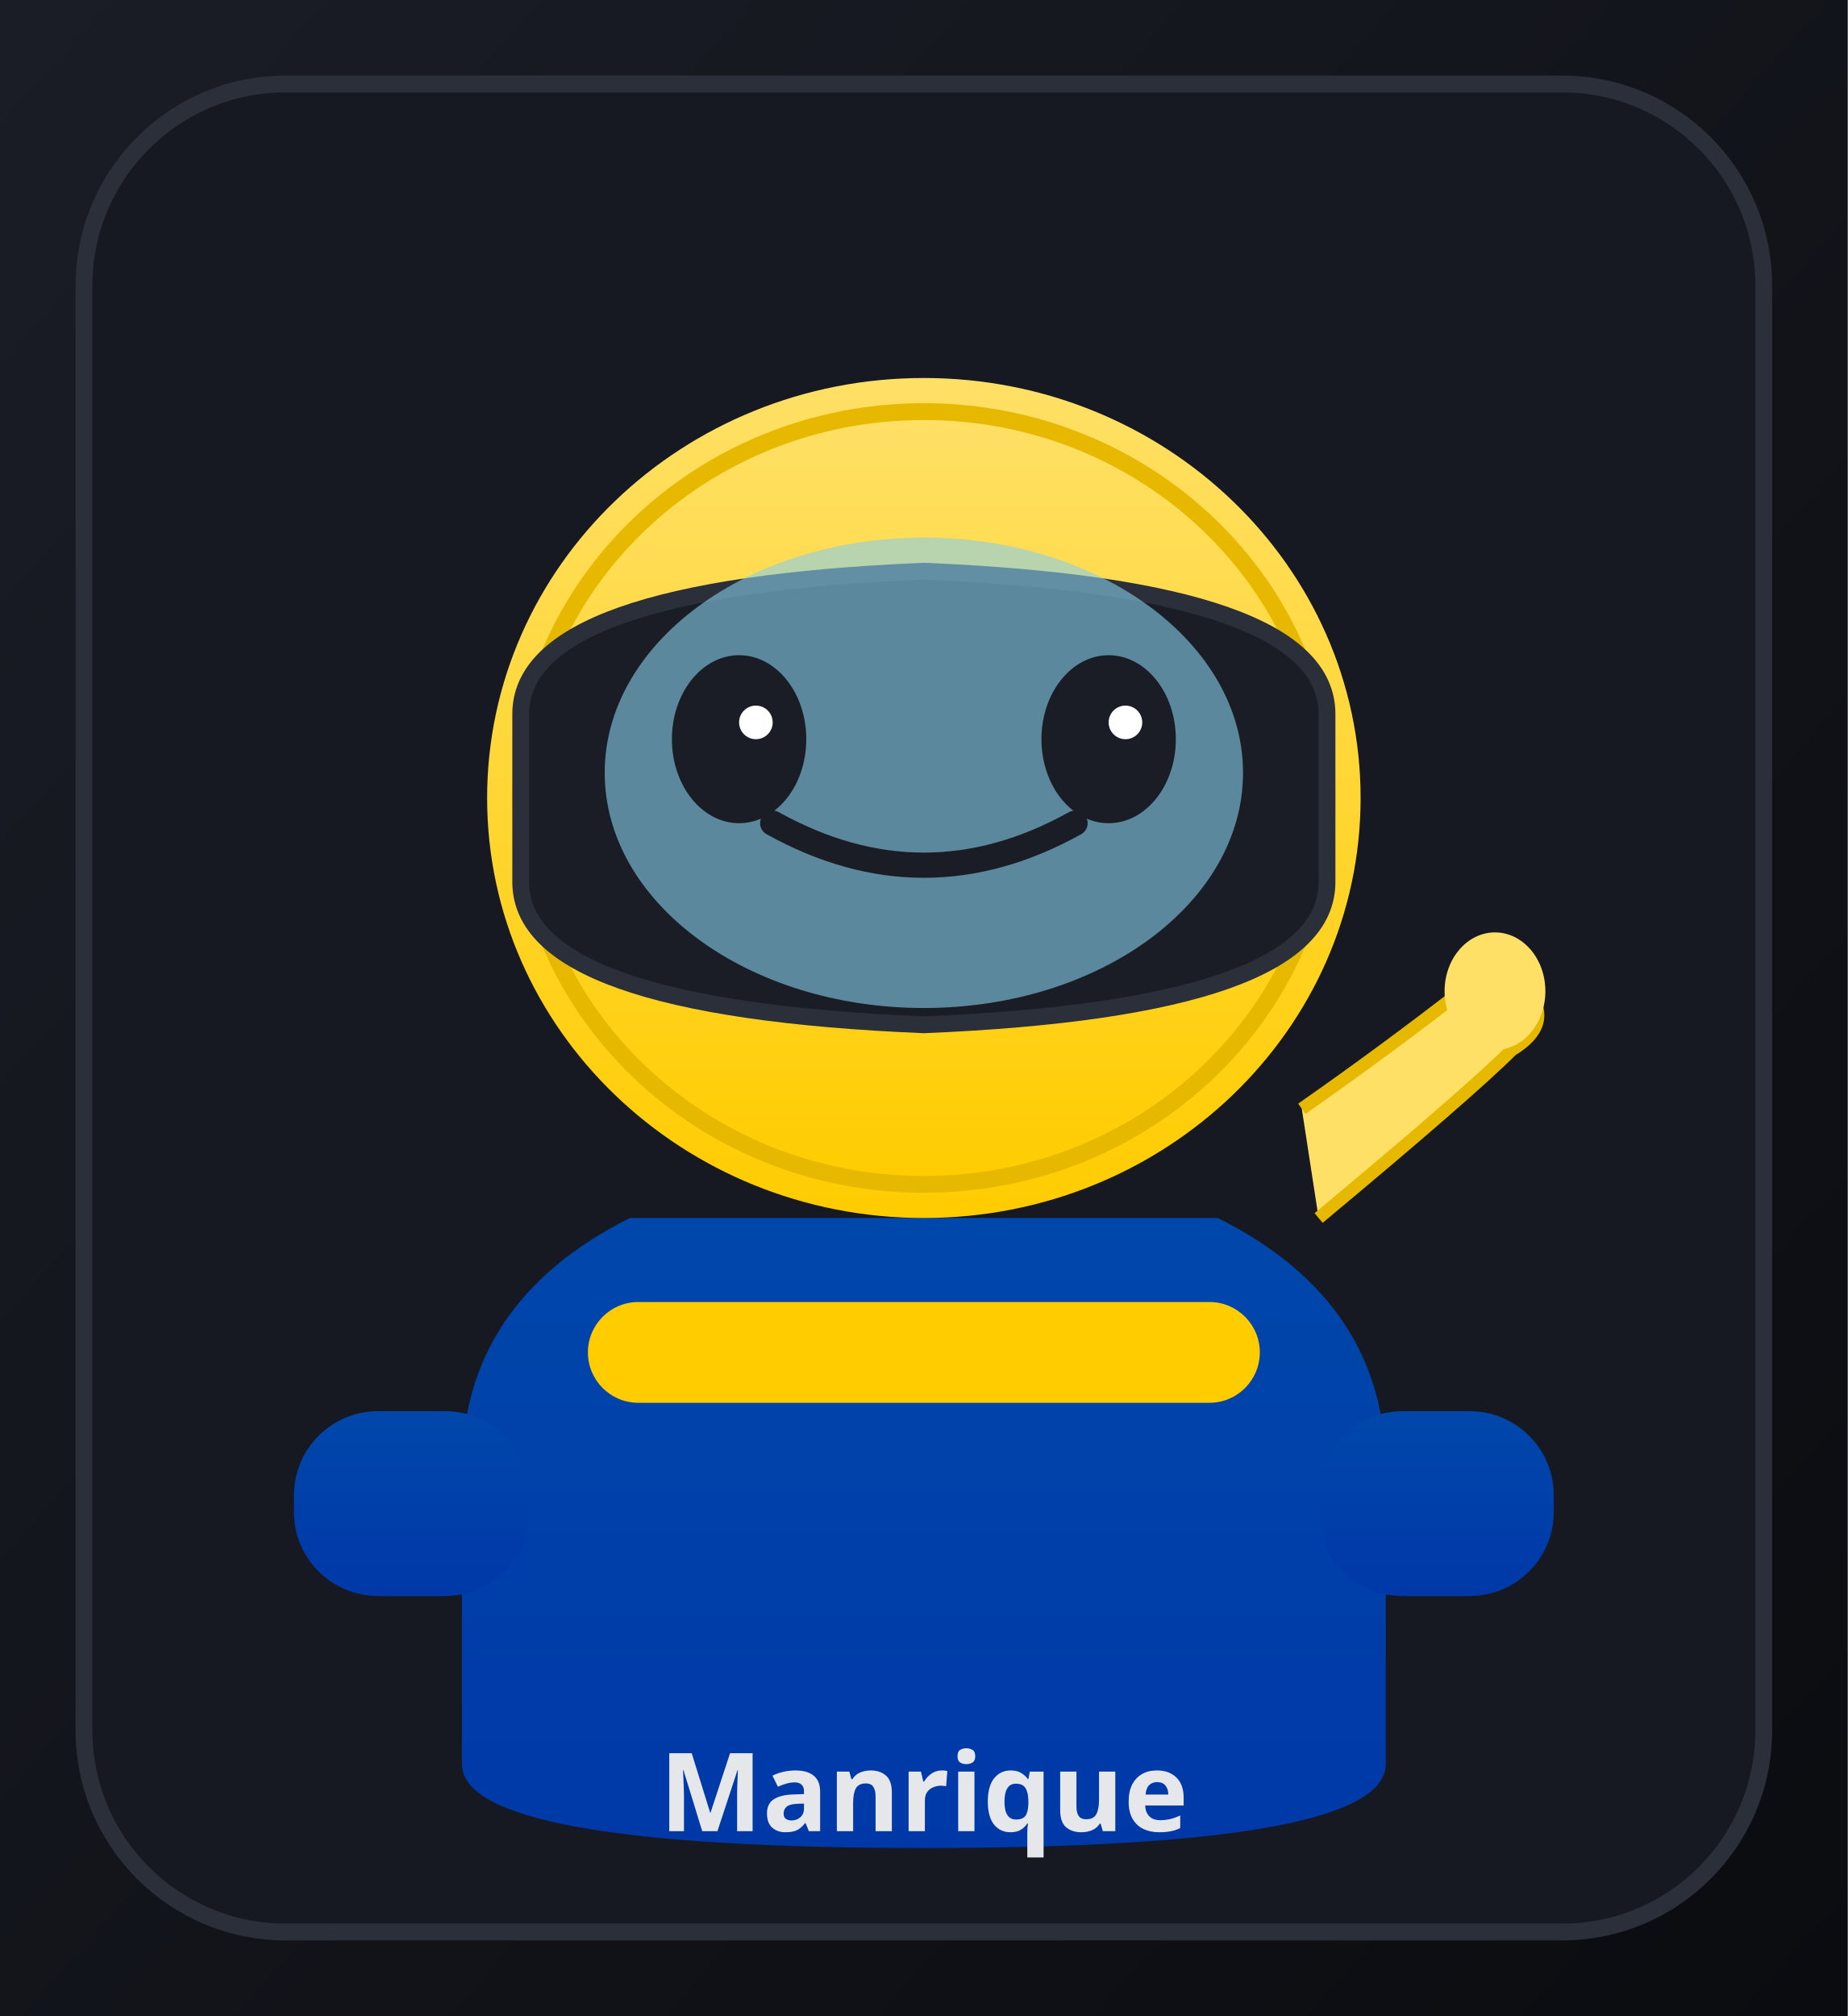
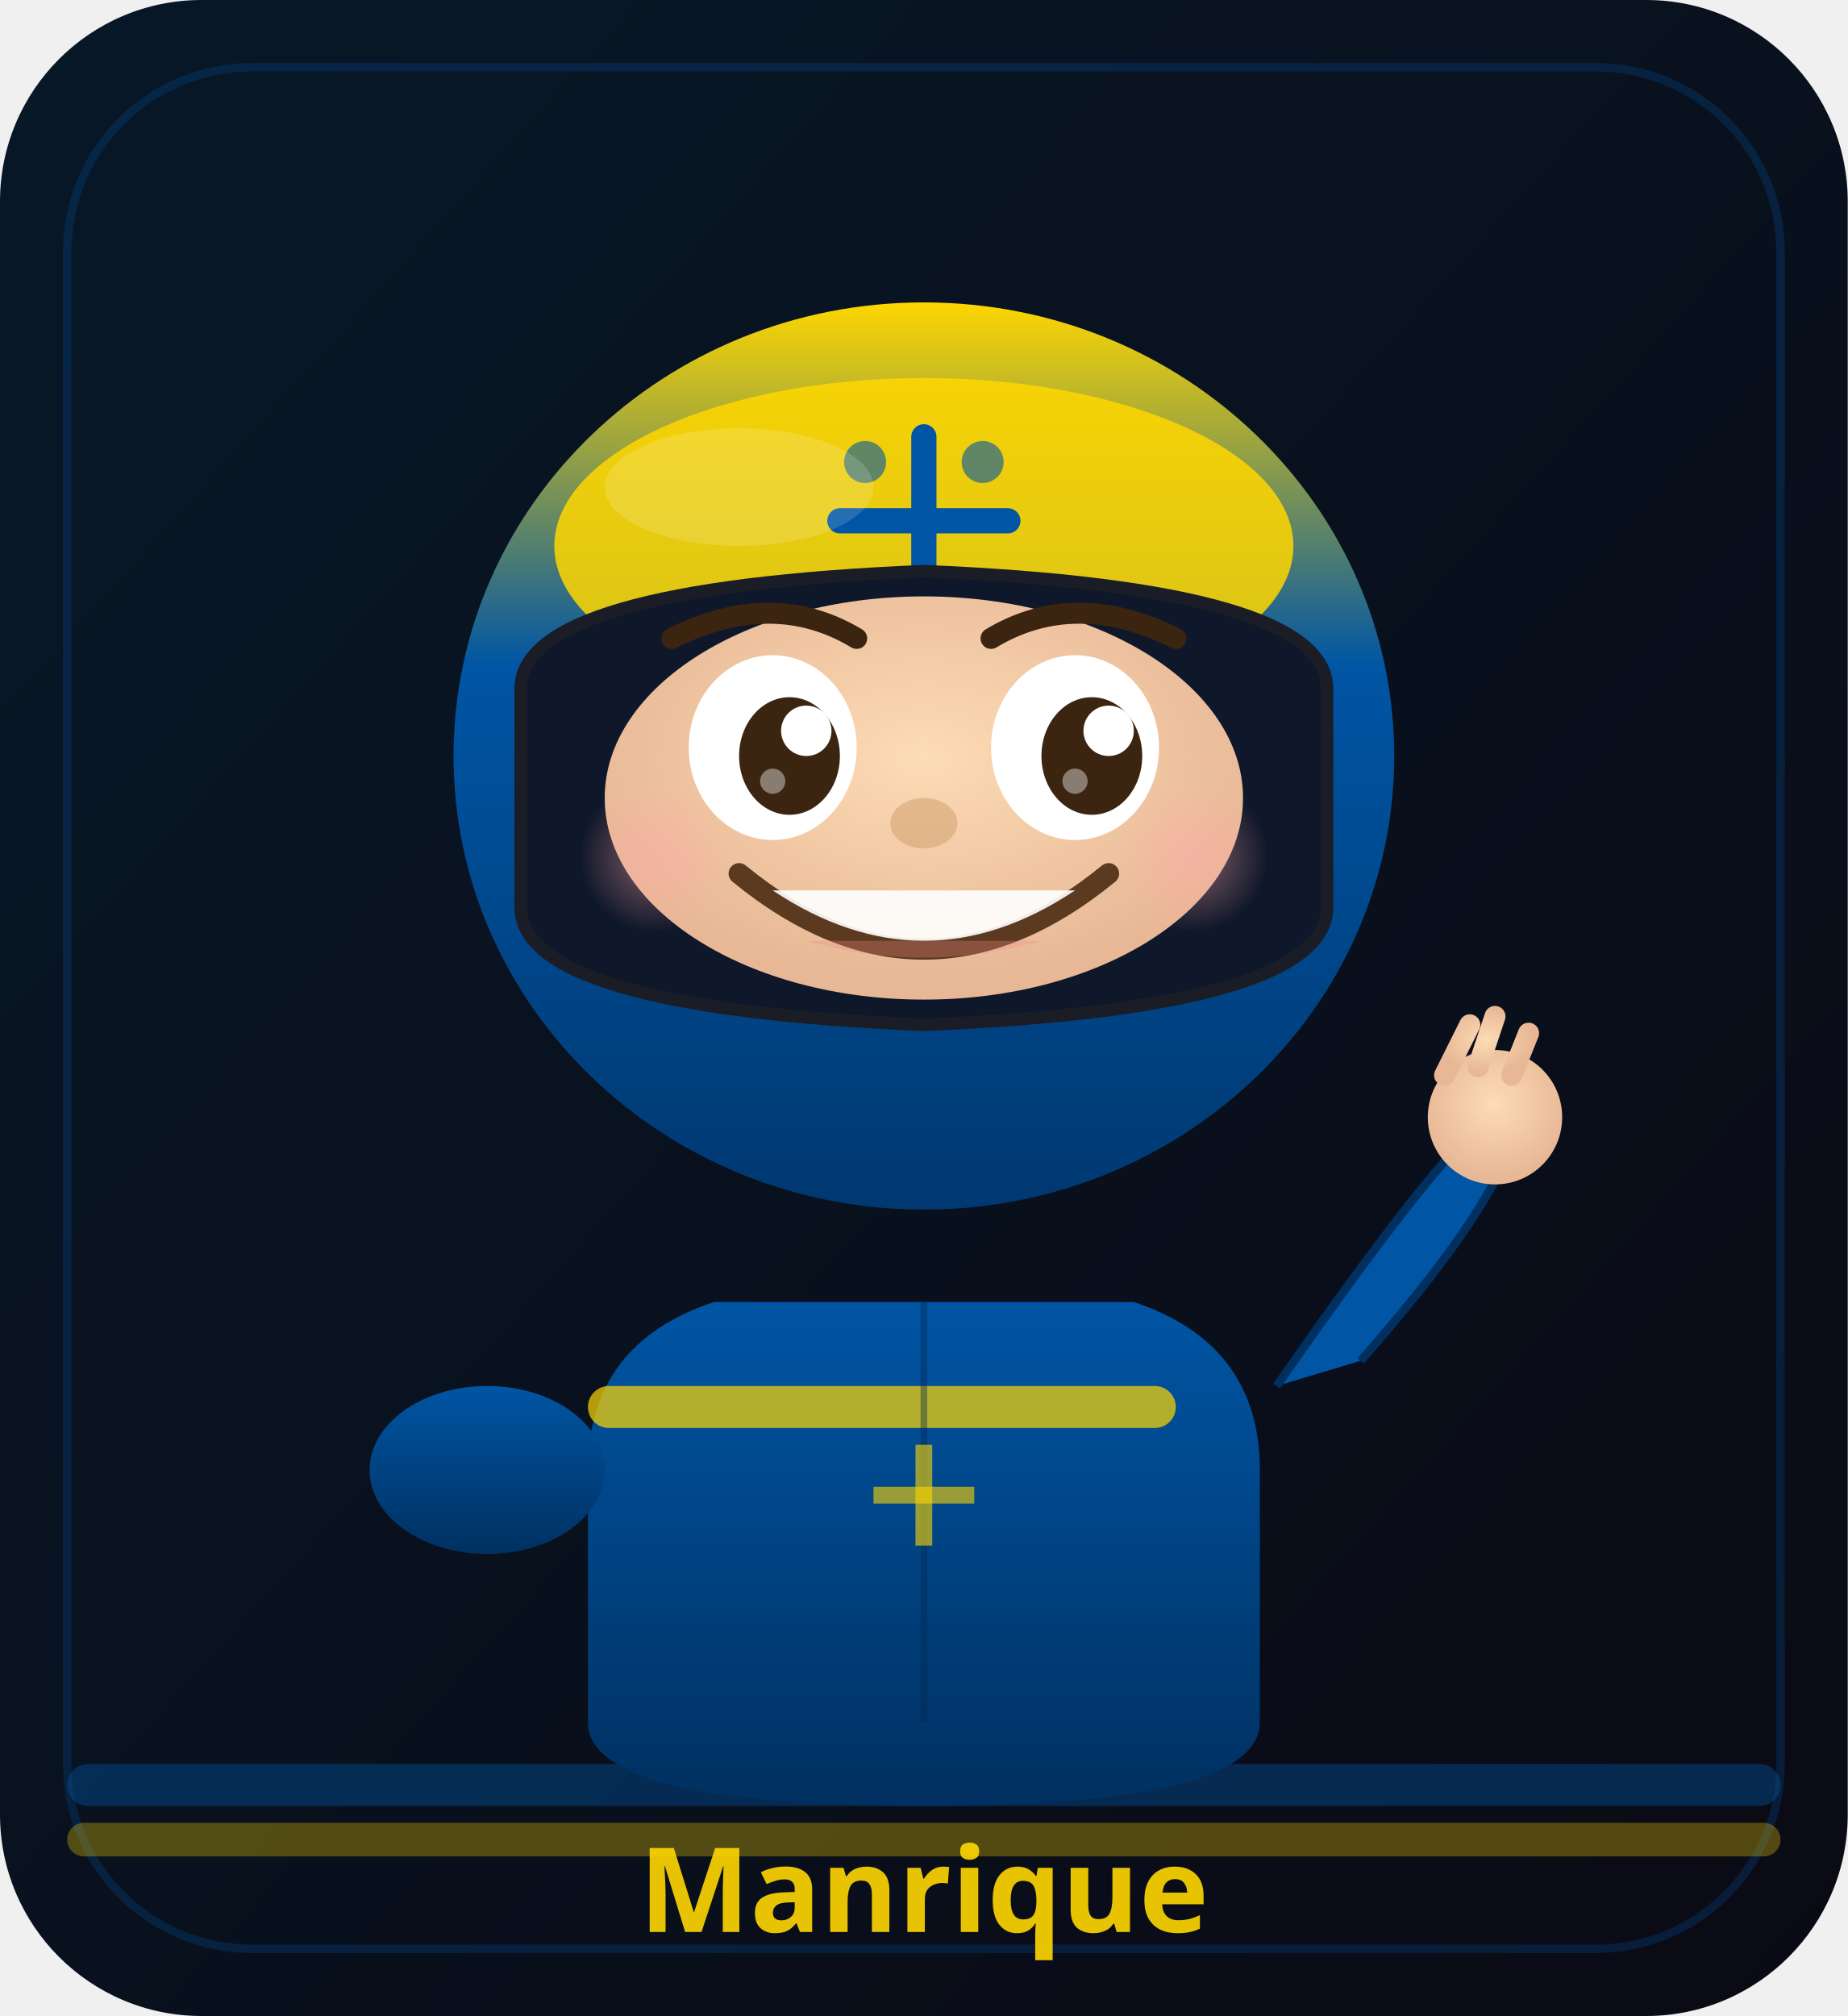
<svg xmlns="http://www.w3.org/2000/svg" viewBox="0 0 220 240">
  <defs>
-     <linearGradient id="manrique-bg" x1="0%" y1="0%" x2="100%" y2="100%">
-       <stop offset="0%" style="stop-color:#1a1d26" />
-       <stop offset="100%" style="stop-color:#0b0c10" />
+     <linearGradient id="m-bg" x1="0%" y1="0%" x2="100%" y2="100%">
+       <stop offset="0%" stop-color="#081828" />
+       <stop offset="100%" stop-color="#0a0a14" />
    </linearGradient>
-     <linearGradient id="manrique-suit" x1="0%" y1="0%" x2="0%" y2="100%">
-       <stop offset="0%" style="stop-color:#0047AB" />
-       <stop offset="100%" style="stop-color:#0038A8" />
+     <linearGradient id="m-helmet" x1="0%" y1="0%" x2="0%" y2="100%">
+       <stop offset="0%" stop-color="#FFD700" />
+       <stop offset="40%" stop-color="#0055A4" />
+       <stop offset="100%" stop-color="#003870" />
    </linearGradient>
-     <linearGradient id="manrique-helmet" x1="0%" y1="0%" x2="0%" y2="100%">
-       <stop offset="0%" style="stop-color:#FFE066" />
-       <stop offset="100%" style="stop-color:#FFCC00" />
+     <linearGradient id="m-suit" x1="0%" y1="0%" x2="0%" y2="100%">
+       <stop offset="0%" stop-color="#0055A4" />
+       <stop offset="100%" stop-color="#003060" />
    </linearGradient>
+     <radialGradient id="m-skin" cx="50%" cy="40%" r="55%">
+       <stop offset="0%" stop-color="#FDDCB5" />
+       <stop offset="100%" stop-color="#E8B896" />
+     </radialGradient>
+     <radialGradient id="m-cheek" cx="50%" cy="50%" r="50%">
+       <stop offset="0%" stop-color="#FFAAAA" stop-opacity=".5" />
+       <stop offset="100%" stop-color="#FFAAAA" stop-opacity="0" />
+     </radialGradient>
  </defs>
-   <rect width="220" height="240" fill="url(#manrique-bg)" />
-   <rect x="10" y="10" width="200" height="220" rx="24" fill="#161922" stroke="#2a2f3a" stroke-width="2" />
-   <path d="M55 175 Q55 155 75 145 L145 145 Q165 155 165 175 L165 210 Q165 220 110 220 Q55 220 55 210 Z" fill="url(#manrique-suit)" />
-   <rect x="35" y="168" width="28" height="22" rx="10" fill="url(#manrique-suit)" />
-   <rect x="157" y="168" width="28" height="22" rx="10" fill="url(#manrique-suit)" />
-   <rect x="70" y="155" width="80" height="12" rx="6" fill="#FFCC00" />
-   <ellipse cx="110" cy="95" rx="52" ry="50" fill="url(#manrique-helmet)" />
-   <ellipse cx="110" cy="95" rx="48" ry="46" fill="url(#manrique-helmet)" stroke="#E6B800" stroke-width="2" />
-   <path d="M62 85 Q62 70 110 68 Q158 70 158 85 L158 105 Q158 120 110 122 Q62 120 62 105 Z" fill="#1a1d26" stroke="#2a2f3a" stroke-width="2" />
-   <ellipse cx="110" cy="92" rx="38" ry="28" fill="#87CEEB" opacity="0.6" />
-   <ellipse cx="88" cy="88" rx="8" ry="10" fill="#1a1d26" />
-   <ellipse cx="132" cy="88" rx="8" ry="10" fill="#1a1d26" />
-   <circle cx="90" cy="86" r="2" fill="white" />
-   <circle cx="134" cy="86" r="2" fill="white" />
-   <path d="M92 98 Q110 108 128 98" stroke="#1a1d26" stroke-width="3" fill="none" stroke-linecap="round" />
-   <path d="M157 145 Q175 130 180 125 Q185 122 182 118 Q179 115 174 118 Q165 125 155 132" fill="#FFE066" stroke="#E6B800" stroke-width="1.5" />
-   <ellipse cx="178" cy="118" rx="6" ry="7" fill="#FFE066" />
-   <text x="110" y="218" font-family="system-ui,sans-serif" font-size="13" font-weight="600" fill="#e5e7eb" text-anchor="middle">Manrique</text>
+   <rect width="220" height="240" rx="24" fill="url(#m-bg)" />
+   <rect x="8" y="8" width="204" height="224" rx="22" fill="none" stroke="#0055A4" stroke-width="1" opacity=".25" />
+   <rect x="8" y="210" width="204" height="5" rx="2.5" fill="#0055A4" opacity=".4" />
+   <rect x="8" y="217" width="204" height="4" rx="2" fill="#FFD700" opacity=".3" />
+   <path d="M70 175 Q70 160 85 155 L135 155 Q150 160 150 175 L150 205 Q150 215 110 215 Q70 215 70 205 Z" fill="url(#m-suit)" />
+   <rect x="70" y="165" width="70" height="5" rx="2.5" fill="#FFD700" opacity=".7" />
+   <path d="M110 155 L110 205" stroke="#002850" stroke-width=".8" opacity=".4" />
+   <line x1="104" y1="178" x2="116" y2="178" stroke="#FFD700" stroke-width="2" opacity=".6" />
+   <line x1="110" y1="172" x2="110" y2="184" stroke="#FFD700" stroke-width="2" opacity=".6" />
+   <ellipse cx="58" cy="175" rx="14" ry="10" fill="url(#m-suit)" />
+   <path d="M152 165 Q168 142 175 135 Q178 132 180 136 Q177 145 162 162" fill="#0055A4" stroke="#003060" stroke-width="1" />
+   <circle cx="178" cy="133" r="8" fill="url(#m-skin)" />
+   <path d="M172 128 L175 122 M176 127 L178 121 M180 128 L182 123" stroke="url(#m-skin)" stroke-width="2.5" stroke-linecap="round" />
+   <ellipse cx="110" cy="90" rx="56" ry="54" fill="url(#m-helmet)" />
+   <ellipse cx="110" cy="65" rx="44" ry="20" fill="#FFD700" opacity=".85" />
+   <line x1="100" y1="62" x2="120" y2="62" stroke="#0055A4" stroke-width="3" stroke-linecap="round" />
+   <line x1="110" y1="52" x2="110" y2="72" stroke="#0055A4" stroke-width="3" stroke-linecap="round" />
+   <circle cx="103" cy="55" r="2.5" fill="#0055A4" opacity=".6" />
+   <circle cx="117" cy="55" r="2.5" fill="#0055A4" opacity=".6" />
+   <ellipse cx="88" cy="58" rx="16" ry="7" fill="white" opacity=".15" />
+   <path d="M62 82 Q62 70 110 68 Q158 70 158 82 L158 108 Q158 120 110 122 Q62 120 62 108 Z" fill="#0f172a" stroke="#1a1d26" stroke-width="1.5" />
+   <ellipse cx="110" cy="95" rx="38" ry="24" fill="url(#m-skin)" />
+   <ellipse cx="92" cy="89" rx="10" ry="11" fill="white" />
+   <ellipse cx="128" cy="89" rx="10" ry="11" fill="white" />
+   <ellipse cx="94" cy="90" rx="6" ry="7" fill="#3B2510" />
+   <ellipse cx="130" cy="90" rx="6" ry="7" fill="#3B2510" />
+   <circle cx="96" cy="87" r="3" fill="white" />
+   <circle cx="132" cy="87" r="3" fill="white" />
+   <circle cx="92" cy="93" r="1.5" fill="white" opacity=".4" />
+   <circle cx="128" cy="93" r="1.5" fill="white" opacity=".4" />
+   <path d="M80 76 Q92 70 102 76" stroke="#3B2510" stroke-width="2.5" fill="none" stroke-linecap="round" />
+   <path d="M118 76 Q128 70 140 76" stroke="#3B2510" stroke-width="2.5" fill="none" stroke-linecap="round" />
+   <ellipse cx="110" cy="98" rx="4" ry="3" fill="#D4A574" opacity=".6" />
+   <path d="M88 104 Q110 122 132 104" stroke="#5C3A20" stroke-width="2.5" fill="none" stroke-linecap="round" />
+   <path d="M92 106 Q110 118 128 106" fill="white" opacity=".9" />
+   <path d="M96 112 Q110 116 124 112" fill="#E88" opacity=".3" />
+   <circle cx="78" cy="102" r="9" fill="url(#m-cheek)" />
+   <circle cx="142" cy="102" r="9" fill="url(#m-cheek)" />
+   <text x="110" y="230" font-family="system-ui,sans-serif" font-size="14" font-weight="700" fill="#FFD700" text-anchor="middle" opacity=".9">Manrique</text>
</svg>
